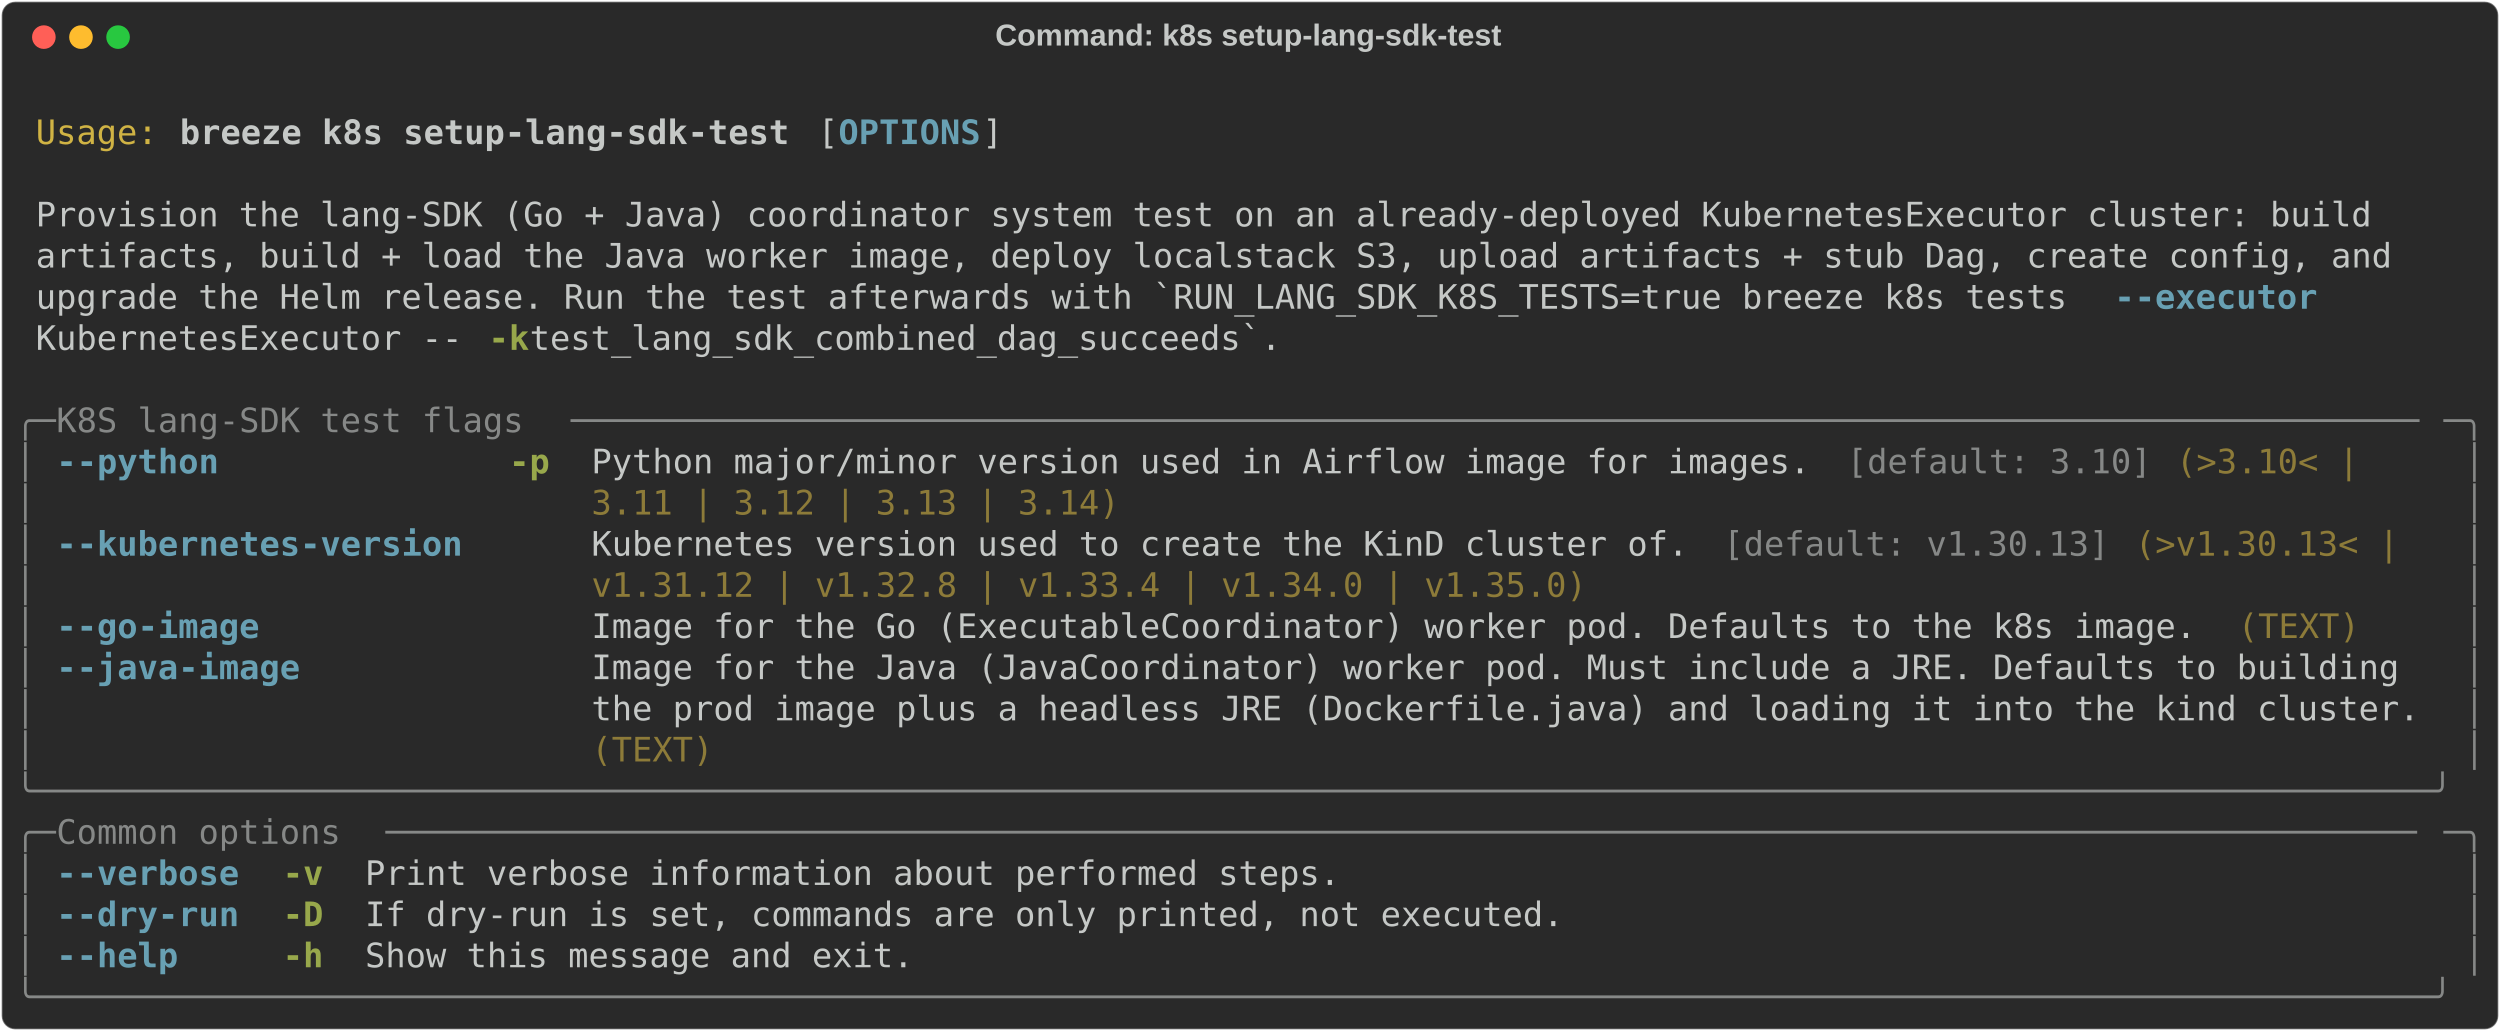
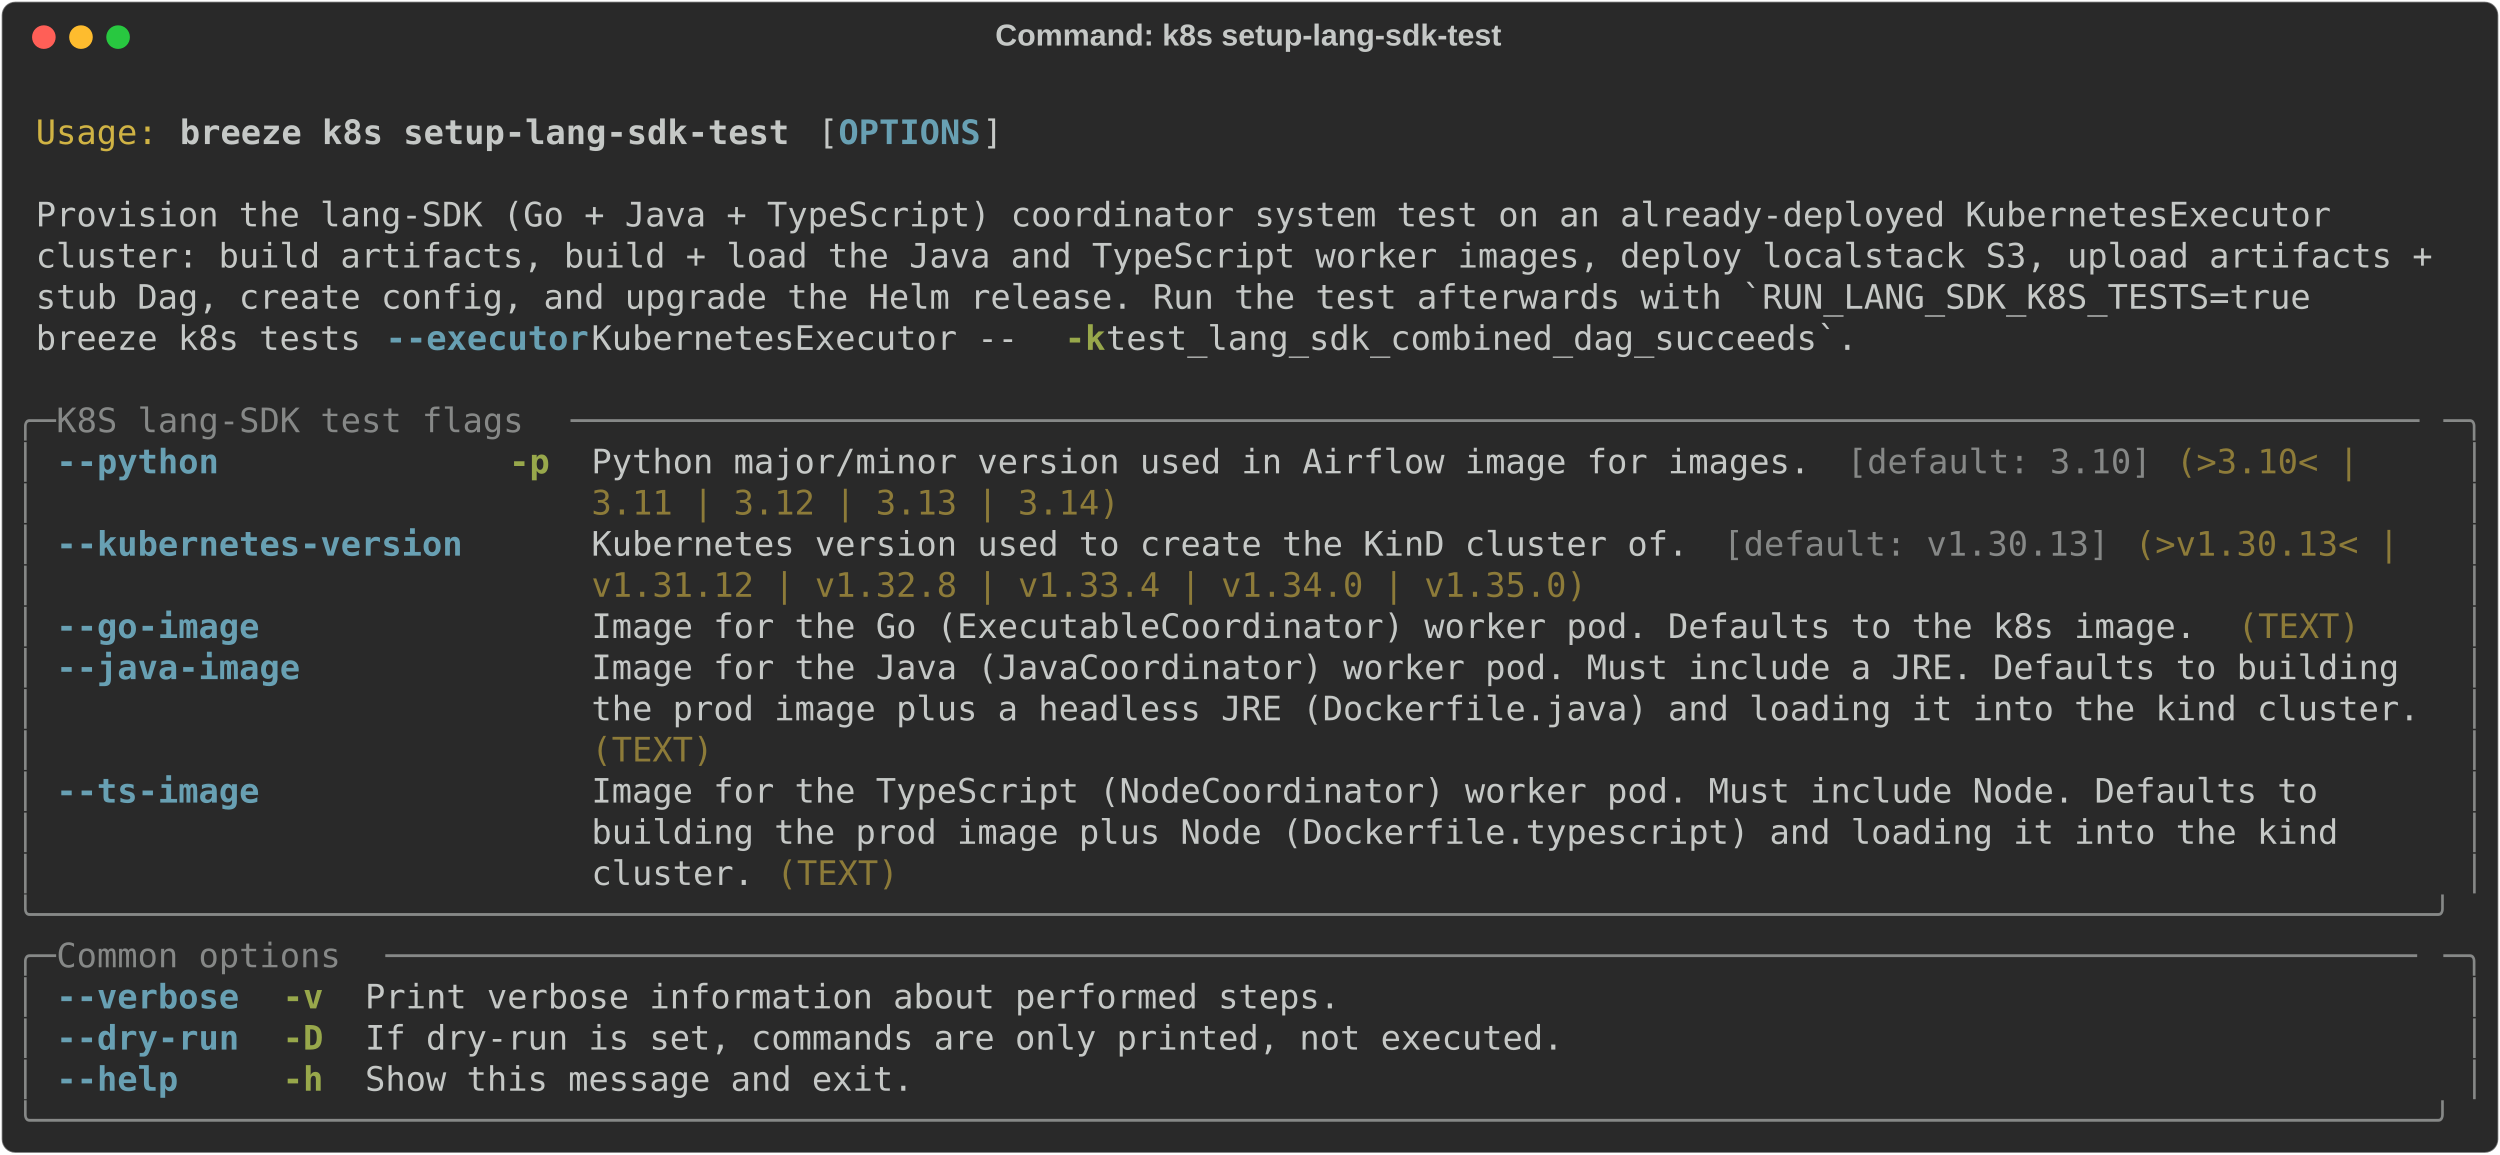
- <svg xmlns="http://www.w3.org/2000/svg" class="rich-terminal" viewBox="0 0 1482 611.2">
+ <svg xmlns="http://www.w3.org/2000/svg" class="rich-terminal" viewBox="0 0 1482 684.4">
  <style>

    @font-face {
        font-family: "Fira Code";
        src: local("FiraCode-Regular"),
                url("https://cdnjs.cloudflare.com/ajax/libs/firacode/6.2.0/woff2/FiraCode-Regular.woff2") format("woff2"),
                url("https://cdnjs.cloudflare.com/ajax/libs/firacode/6.2.0/woff/FiraCode-Regular.woff") format("woff");
        font-style: normal;
        font-weight: 400;
    }
    @font-face {
        font-family: "Fira Code";
        src: local("FiraCode-Bold"),
                url("https://cdnjs.cloudflare.com/ajax/libs/firacode/6.2.0/woff2/FiraCode-Bold.woff2") format("woff2"),
                url("https://cdnjs.cloudflare.com/ajax/libs/firacode/6.2.0/woff/FiraCode-Bold.woff") format("woff");
        font-style: bold;
        font-weight: 700;
    }

    .breeze-k8s-setup-lang-sdk-test-matrix {
        font-family: Fira Code, monospace;
        font-size: 20px;
        line-height: 24.4px;
        font-variant-east-asian: full-width;
    }

    .breeze-k8s-setup-lang-sdk-test-title {
        font-size: 18px;
        font-weight: bold;
        font-family: arial;
    }

    .breeze-k8s-setup-lang-sdk-test-r1 { fill: #c5c8c6 }
.breeze-k8s-setup-lang-sdk-test-r2 { fill: #d0b344 }
.breeze-k8s-setup-lang-sdk-test-r3 { fill: #c5c8c6;font-weight: bold }
.breeze-k8s-setup-lang-sdk-test-r4 { fill: #68a0b3;font-weight: bold }
.breeze-k8s-setup-lang-sdk-test-r5 { fill: #98a84b;font-weight: bold }
.breeze-k8s-setup-lang-sdk-test-r6 { fill: #868887 }
.breeze-k8s-setup-lang-sdk-test-r7 { fill: #8d7b39 }
    </style>
  <defs>
    <clipPath id="breeze-k8s-setup-lang-sdk-test-clip-terminal">
-       <rect x="0" y="0" width="1463.0" height="560.2" />
+       <rect x="0" y="0" width="1463.0" height="633.4" />
    </clipPath>
    <clipPath id="breeze-k8s-setup-lang-sdk-test-line-0">
      <rect x="0" y="1.5" width="1464" height="24.65" />
    </clipPath>
    <clipPath id="breeze-k8s-setup-lang-sdk-test-line-1">
      <rect x="0" y="25.9" width="1464" height="24.65" />
    </clipPath>
    <clipPath id="breeze-k8s-setup-lang-sdk-test-line-2">
      <rect x="0" y="50.3" width="1464" height="24.65" />
    </clipPath>
    <clipPath id="breeze-k8s-setup-lang-sdk-test-line-3">
      <rect x="0" y="74.7" width="1464" height="24.65" />
    </clipPath>
    <clipPath id="breeze-k8s-setup-lang-sdk-test-line-4">
      <rect x="0" y="99.1" width="1464" height="24.65" />
    </clipPath>
    <clipPath id="breeze-k8s-setup-lang-sdk-test-line-5">
      <rect x="0" y="123.5" width="1464" height="24.65" />
    </clipPath>
    <clipPath id="breeze-k8s-setup-lang-sdk-test-line-6">
      <rect x="0" y="147.9" width="1464" height="24.65" />
    </clipPath>
    <clipPath id="breeze-k8s-setup-lang-sdk-test-line-7">
      <rect x="0" y="172.3" width="1464" height="24.65" />
    </clipPath>
    <clipPath id="breeze-k8s-setup-lang-sdk-test-line-8">
      <rect x="0" y="196.7" width="1464" height="24.65" />
    </clipPath>
    <clipPath id="breeze-k8s-setup-lang-sdk-test-line-9">
      <rect x="0" y="221.1" width="1464" height="24.65" />
    </clipPath>
    <clipPath id="breeze-k8s-setup-lang-sdk-test-line-10">
      <rect x="0" y="245.5" width="1464" height="24.65" />
    </clipPath>
    <clipPath id="breeze-k8s-setup-lang-sdk-test-line-11">
      <rect x="0" y="269.9" width="1464" height="24.65" />
    </clipPath>
    <clipPath id="breeze-k8s-setup-lang-sdk-test-line-12">
      <rect x="0" y="294.3" width="1464" height="24.65" />
    </clipPath>
    <clipPath id="breeze-k8s-setup-lang-sdk-test-line-13">
      <rect x="0" y="318.7" width="1464" height="24.65" />
    </clipPath>
    <clipPath id="breeze-k8s-setup-lang-sdk-test-line-14">
      <rect x="0" y="343.1" width="1464" height="24.65" />
    </clipPath>
    <clipPath id="breeze-k8s-setup-lang-sdk-test-line-15">
      <rect x="0" y="367.5" width="1464" height="24.65" />
    </clipPath>
    <clipPath id="breeze-k8s-setup-lang-sdk-test-line-16">
      <rect x="0" y="391.9" width="1464" height="24.65" />
    </clipPath>
    <clipPath id="breeze-k8s-setup-lang-sdk-test-line-17">
      <rect x="0" y="416.3" width="1464" height="24.65" />
    </clipPath>
    <clipPath id="breeze-k8s-setup-lang-sdk-test-line-18">
      <rect x="0" y="440.7" width="1464" height="24.65" />
    </clipPath>
    <clipPath id="breeze-k8s-setup-lang-sdk-test-line-19">
      <rect x="0" y="465.1" width="1464" height="24.65" />
    </clipPath>
    <clipPath id="breeze-k8s-setup-lang-sdk-test-line-20">
      <rect x="0" y="489.5" width="1464" height="24.65" />
    </clipPath>
    <clipPath id="breeze-k8s-setup-lang-sdk-test-line-21">
      <rect x="0" y="513.9" width="1464" height="24.65" />
    </clipPath>
+     <clipPath id="breeze-k8s-setup-lang-sdk-test-line-22">
+       <rect x="0" y="538.3" width="1464" height="24.65" />
+     </clipPath>
+     <clipPath id="breeze-k8s-setup-lang-sdk-test-line-23">
+       <rect x="0" y="562.7" width="1464" height="24.65" />
+     </clipPath>
+     <clipPath id="breeze-k8s-setup-lang-sdk-test-line-24">
+       <rect x="0" y="587.1" width="1464" height="24.65" />
+     </clipPath>
  </defs>
-   <rect fill="#292929" stroke="rgba(255,255,255,0.35)" stroke-width="1" x="1" y="1" width="1480" height="609.2" rx="8" />
+   <rect fill="#292929" stroke="rgba(255,255,255,0.35)" stroke-width="1" x="1" y="1" width="1480" height="682.4" rx="8" />
  <text class="breeze-k8s-setup-lang-sdk-test-title" fill="#c5c8c6" text-anchor="middle" x="740" y="27">Command: k8s setup-lang-sdk-test</text>
  <g transform="translate(26,22)">
    <circle cx="0" cy="0" r="7" fill="#ff5f57" />
    <circle cx="22" cy="0" r="7" fill="#febc2e" />
    <circle cx="44" cy="0" r="7" fill="#28c840" />
  </g>
  <g transform="translate(9, 41)" clip-path="url(#breeze-k8s-setup-lang-sdk-test-clip-terminal)">
    <g class="breeze-k8s-setup-lang-sdk-test-matrix">
      <text class="breeze-k8s-setup-lang-sdk-test-r1" x="1464" y="20" textLength="12.2" clip-path="url(#breeze-k8s-setup-lang-sdk-test-line-0)">
</text>
      <text class="breeze-k8s-setup-lang-sdk-test-r2" x="12.2" y="44.4" textLength="73.2" clip-path="url(#breeze-k8s-setup-lang-sdk-test-line-1)">Usage:</text>
      <text class="breeze-k8s-setup-lang-sdk-test-r3" x="97.6" y="44.4" textLength="366" clip-path="url(#breeze-k8s-setup-lang-sdk-test-line-1)">breeze k8s setup-lang-sdk-test</text>
      <text class="breeze-k8s-setup-lang-sdk-test-r1" x="475.8" y="44.4" textLength="12.2" clip-path="url(#breeze-k8s-setup-lang-sdk-test-line-1)">[</text>
      <text class="breeze-k8s-setup-lang-sdk-test-r4" x="488" y="44.4" textLength="85.4" clip-path="url(#breeze-k8s-setup-lang-sdk-test-line-1)">OPTIONS</text>
      <text class="breeze-k8s-setup-lang-sdk-test-r1" x="573.4" y="44.4" textLength="12.2" clip-path="url(#breeze-k8s-setup-lang-sdk-test-line-1)">]</text>
      <text class="breeze-k8s-setup-lang-sdk-test-r1" x="1464" y="44.4" textLength="12.2" clip-path="url(#breeze-k8s-setup-lang-sdk-test-line-1)">
</text>
      <text class="breeze-k8s-setup-lang-sdk-test-r1" x="1464" y="68.8" textLength="12.2" clip-path="url(#breeze-k8s-setup-lang-sdk-test-line-2)">
</text>
-       <text class="breeze-k8s-setup-lang-sdk-test-r1" x="12.2" y="93.2" textLength="1415.2" clip-path="url(#breeze-k8s-setup-lang-sdk-test-line-3)">Provision the lang-SDK (Go + Java) coordinator system test on an already-deployed KubernetesExecutor cluster: build </text>
+       <text class="breeze-k8s-setup-lang-sdk-test-r1" x="12.2" y="93.2" textLength="1390.8" clip-path="url(#breeze-k8s-setup-lang-sdk-test-line-3)">Provision the lang-SDK (Go + Java + TypeScript) coordinator system test on an already-deployed KubernetesExecutor </text>
      <text class="breeze-k8s-setup-lang-sdk-test-r1" x="1464" y="93.2" textLength="12.2" clip-path="url(#breeze-k8s-setup-lang-sdk-test-line-3)">
</text>
-       <text class="breeze-k8s-setup-lang-sdk-test-r1" x="12.2" y="117.6" textLength="1427.4" clip-path="url(#breeze-k8s-setup-lang-sdk-test-line-4)">artifacts, build + load the Java worker image, deploy localstack S3, upload artifacts + stub Dag, create config, and </text>
+       <text class="breeze-k8s-setup-lang-sdk-test-r1" x="12.2" y="117.6" textLength="1439.6" clip-path="url(#breeze-k8s-setup-lang-sdk-test-line-4)">cluster: build artifacts, build + load the Java and TypeScript worker images, deploy localstack S3, upload artifacts +</text>
      <text class="breeze-k8s-setup-lang-sdk-test-r1" x="1464" y="117.6" textLength="12.2" clip-path="url(#breeze-k8s-setup-lang-sdk-test-line-4)">
</text>
-       <text class="breeze-k8s-setup-lang-sdk-test-r1" x="12.2" y="142" textLength="1232.2" clip-path="url(#breeze-k8s-setup-lang-sdk-test-line-5)">upgrade the Helm release. Run the test afterwards with `RUN_LANG_SDK_K8S_TESTS=true breeze k8s tests </text>
-       <text class="breeze-k8s-setup-lang-sdk-test-r4" x="1244.4" y="142" textLength="122" clip-path="url(#breeze-k8s-setup-lang-sdk-test-line-5)">--executor</text>
+       <text class="breeze-k8s-setup-lang-sdk-test-r1" x="12.2" y="142" textLength="1378.6" clip-path="url(#breeze-k8s-setup-lang-sdk-test-line-5)">stub Dag, create config, and upgrade the Helm release. Run the test afterwards with `RUN_LANG_SDK_K8S_TESTS=true </text>
      <text class="breeze-k8s-setup-lang-sdk-test-r1" x="1464" y="142" textLength="12.2" clip-path="url(#breeze-k8s-setup-lang-sdk-test-line-5)">
</text>
-       <text class="breeze-k8s-setup-lang-sdk-test-r1" x="12.2" y="166.4" textLength="268.4" clip-path="url(#breeze-k8s-setup-lang-sdk-test-line-6)">KubernetesExecutor -- </text>
-       <text class="breeze-k8s-setup-lang-sdk-test-r5" x="280.6" y="166.4" textLength="24.4" clip-path="url(#breeze-k8s-setup-lang-sdk-test-line-6)">-k</text>
-       <text class="breeze-k8s-setup-lang-sdk-test-r1" x="305" y="166.4" textLength="463.6" clip-path="url(#breeze-k8s-setup-lang-sdk-test-line-6)"> test_lang_sdk_combined_dag_succeeds`.</text>
+       <text class="breeze-k8s-setup-lang-sdk-test-r1" x="12.2" y="166.4" textLength="207.4" clip-path="url(#breeze-k8s-setup-lang-sdk-test-line-6)">breeze k8s tests </text>
+       <text class="breeze-k8s-setup-lang-sdk-test-r4" x="219.6" y="166.4" textLength="122" clip-path="url(#breeze-k8s-setup-lang-sdk-test-line-6)">--executor</text>
+       <text class="breeze-k8s-setup-lang-sdk-test-r1" x="341.6" y="166.4" textLength="280.6" clip-path="url(#breeze-k8s-setup-lang-sdk-test-line-6)"> KubernetesExecutor -- </text>
+       <text class="breeze-k8s-setup-lang-sdk-test-r5" x="622.2" y="166.4" textLength="24.4" clip-path="url(#breeze-k8s-setup-lang-sdk-test-line-6)">-k</text>
+       <text class="breeze-k8s-setup-lang-sdk-test-r1" x="646.6" y="166.4" textLength="463.6" clip-path="url(#breeze-k8s-setup-lang-sdk-test-line-6)"> test_lang_sdk_combined_dag_succeeds`.</text>
      <text class="breeze-k8s-setup-lang-sdk-test-r1" x="1464" y="166.4" textLength="12.2" clip-path="url(#breeze-k8s-setup-lang-sdk-test-line-6)">
</text>
      <text class="breeze-k8s-setup-lang-sdk-test-r1" x="1464" y="190.8" textLength="12.2" clip-path="url(#breeze-k8s-setup-lang-sdk-test-line-7)">
</text>
      <text class="breeze-k8s-setup-lang-sdk-test-r6" x="0" y="215.2" textLength="24.4" clip-path="url(#breeze-k8s-setup-lang-sdk-test-line-8)">╭─</text>
      <text class="breeze-k8s-setup-lang-sdk-test-r6" x="24.4" y="215.2" textLength="305" clip-path="url(#breeze-k8s-setup-lang-sdk-test-line-8)"> K8S lang-SDK test flags </text>
      <text class="breeze-k8s-setup-lang-sdk-test-r6" x="329.4" y="215.2" textLength="1110.2" clip-path="url(#breeze-k8s-setup-lang-sdk-test-line-8)">───────────────────────────────────────────────────────────────────────────────────────────</text>
      <text class="breeze-k8s-setup-lang-sdk-test-r6" x="1439.6" y="215.2" textLength="24.4" clip-path="url(#breeze-k8s-setup-lang-sdk-test-line-8)">─╮</text>
      <text class="breeze-k8s-setup-lang-sdk-test-r1" x="1464" y="215.2" textLength="12.2" clip-path="url(#breeze-k8s-setup-lang-sdk-test-line-8)">
</text>
      <text class="breeze-k8s-setup-lang-sdk-test-r6" x="0" y="239.6" textLength="12.2" clip-path="url(#breeze-k8s-setup-lang-sdk-test-line-9)">│</text>
      <text class="breeze-k8s-setup-lang-sdk-test-r4" x="24.4" y="239.6" textLength="244" clip-path="url(#breeze-k8s-setup-lang-sdk-test-line-9)">--python            </text>
      <text class="breeze-k8s-setup-lang-sdk-test-r5" x="292.8" y="239.6" textLength="24.4" clip-path="url(#breeze-k8s-setup-lang-sdk-test-line-9)">-p</text>
      <text class="breeze-k8s-setup-lang-sdk-test-r1" x="341.6" y="239.6" textLength="744.2" clip-path="url(#breeze-k8s-setup-lang-sdk-test-line-9)">Python major/minor version used in Airflow image for images. </text>
      <text class="breeze-k8s-setup-lang-sdk-test-r6" x="1085.8" y="239.6" textLength="183" clip-path="url(#breeze-k8s-setup-lang-sdk-test-line-9)">[default: 3.10]</text>
      <text class="breeze-k8s-setup-lang-sdk-test-r7" x="1281" y="239.6" textLength="122" clip-path="url(#breeze-k8s-setup-lang-sdk-test-line-9)">(&gt;3.10&lt; | </text>
      <text class="breeze-k8s-setup-lang-sdk-test-r6" x="1451.8" y="239.6" textLength="12.2" clip-path="url(#breeze-k8s-setup-lang-sdk-test-line-9)">│</text>
      <text class="breeze-k8s-setup-lang-sdk-test-r1" x="1464" y="239.6" textLength="12.2" clip-path="url(#breeze-k8s-setup-lang-sdk-test-line-9)">
</text>
      <text class="breeze-k8s-setup-lang-sdk-test-r6" x="0" y="264" textLength="12.2" clip-path="url(#breeze-k8s-setup-lang-sdk-test-line-10)">│</text>
      <text class="breeze-k8s-setup-lang-sdk-test-r7" x="341.6" y="264" textLength="317.2" clip-path="url(#breeze-k8s-setup-lang-sdk-test-line-10)">3.11 | 3.12 | 3.13 | 3.14)</text>
      <text class="breeze-k8s-setup-lang-sdk-test-r6" x="1451.8" y="264" textLength="12.2" clip-path="url(#breeze-k8s-setup-lang-sdk-test-line-10)">│</text>
      <text class="breeze-k8s-setup-lang-sdk-test-r1" x="1464" y="264" textLength="12.2" clip-path="url(#breeze-k8s-setup-lang-sdk-test-line-10)">
</text>
      <text class="breeze-k8s-setup-lang-sdk-test-r6" x="0" y="288.4" textLength="12.2" clip-path="url(#breeze-k8s-setup-lang-sdk-test-line-11)">│</text>
      <text class="breeze-k8s-setup-lang-sdk-test-r4" x="24.4" y="288.4" textLength="244" clip-path="url(#breeze-k8s-setup-lang-sdk-test-line-11)">--kubernetes-version</text>
      <text class="breeze-k8s-setup-lang-sdk-test-r1" x="341.6" y="288.4" textLength="671" clip-path="url(#breeze-k8s-setup-lang-sdk-test-line-11)">Kubernetes version used to create the KinD cluster of. </text>
      <text class="breeze-k8s-setup-lang-sdk-test-r6" x="1012.6" y="288.4" textLength="231.8" clip-path="url(#breeze-k8s-setup-lang-sdk-test-line-11)">[default: v1.30.13]</text>
      <text class="breeze-k8s-setup-lang-sdk-test-r7" x="1256.6" y="288.4" textLength="170.8" clip-path="url(#breeze-k8s-setup-lang-sdk-test-line-11)">(&gt;v1.30.13&lt; | </text>
      <text class="breeze-k8s-setup-lang-sdk-test-r6" x="1451.8" y="288.4" textLength="12.2" clip-path="url(#breeze-k8s-setup-lang-sdk-test-line-11)">│</text>
      <text class="breeze-k8s-setup-lang-sdk-test-r1" x="1464" y="288.4" textLength="12.2" clip-path="url(#breeze-k8s-setup-lang-sdk-test-line-11)">
</text>
      <text class="breeze-k8s-setup-lang-sdk-test-r6" x="0" y="312.8" textLength="12.2" clip-path="url(#breeze-k8s-setup-lang-sdk-test-line-12)">│</text>
      <text class="breeze-k8s-setup-lang-sdk-test-r7" x="341.6" y="312.8" textLength="597.8" clip-path="url(#breeze-k8s-setup-lang-sdk-test-line-12)">v1.31.12 | v1.32.8 | v1.33.4 | v1.34.0 | v1.35.0)</text>
      <text class="breeze-k8s-setup-lang-sdk-test-r6" x="1451.8" y="312.8" textLength="12.2" clip-path="url(#breeze-k8s-setup-lang-sdk-test-line-12)">│</text>
      <text class="breeze-k8s-setup-lang-sdk-test-r1" x="1464" y="312.8" textLength="12.2" clip-path="url(#breeze-k8s-setup-lang-sdk-test-line-12)">
</text>
      <text class="breeze-k8s-setup-lang-sdk-test-r6" x="0" y="337.2" textLength="12.2" clip-path="url(#breeze-k8s-setup-lang-sdk-test-line-13)">│</text>
      <text class="breeze-k8s-setup-lang-sdk-test-r4" x="24.4" y="337.2" textLength="244" clip-path="url(#breeze-k8s-setup-lang-sdk-test-line-13)">--go-image          </text>
      <text class="breeze-k8s-setup-lang-sdk-test-r1" x="341.6" y="337.2" textLength="976" clip-path="url(#breeze-k8s-setup-lang-sdk-test-line-13)">Image for the Go (ExecutableCoordinator) worker pod. Defaults to the k8s image. </text>
      <text class="breeze-k8s-setup-lang-sdk-test-r7" x="1317.6" y="337.2" textLength="73.2" clip-path="url(#breeze-k8s-setup-lang-sdk-test-line-13)">(TEXT)</text>
      <text class="breeze-k8s-setup-lang-sdk-test-r6" x="1451.8" y="337.2" textLength="12.2" clip-path="url(#breeze-k8s-setup-lang-sdk-test-line-13)">│</text>
      <text class="breeze-k8s-setup-lang-sdk-test-r1" x="1464" y="337.2" textLength="12.2" clip-path="url(#breeze-k8s-setup-lang-sdk-test-line-13)">
</text>
      <text class="breeze-k8s-setup-lang-sdk-test-r6" x="0" y="361.6" textLength="12.2" clip-path="url(#breeze-k8s-setup-lang-sdk-test-line-14)">│</text>
      <text class="breeze-k8s-setup-lang-sdk-test-r4" x="24.4" y="361.6" textLength="244" clip-path="url(#breeze-k8s-setup-lang-sdk-test-line-14)">--java-image        </text>
      <text class="breeze-k8s-setup-lang-sdk-test-r1" x="341.6" y="361.6" textLength="1098" clip-path="url(#breeze-k8s-setup-lang-sdk-test-line-14)">Image for the Java (JavaCoordinator) worker pod. Must include a JRE. Defaults to building </text>
      <text class="breeze-k8s-setup-lang-sdk-test-r6" x="1451.8" y="361.6" textLength="12.2" clip-path="url(#breeze-k8s-setup-lang-sdk-test-line-14)">│</text>
      <text class="breeze-k8s-setup-lang-sdk-test-r1" x="1464" y="361.6" textLength="12.2" clip-path="url(#breeze-k8s-setup-lang-sdk-test-line-14)">
</text>
      <text class="breeze-k8s-setup-lang-sdk-test-r6" x="0" y="386" textLength="12.2" clip-path="url(#breeze-k8s-setup-lang-sdk-test-line-15)">│</text>
      <text class="breeze-k8s-setup-lang-sdk-test-r1" x="341.6" y="386" textLength="1098" clip-path="url(#breeze-k8s-setup-lang-sdk-test-line-15)">the prod image plus a headless JRE (Dockerfile.java) and loading it into the kind cluster.</text>
      <text class="breeze-k8s-setup-lang-sdk-test-r6" x="1451.8" y="386" textLength="12.2" clip-path="url(#breeze-k8s-setup-lang-sdk-test-line-15)">│</text>
      <text class="breeze-k8s-setup-lang-sdk-test-r1" x="1464" y="386" textLength="12.2" clip-path="url(#breeze-k8s-setup-lang-sdk-test-line-15)">
</text>
      <text class="breeze-k8s-setup-lang-sdk-test-r6" x="0" y="410.4" textLength="12.2" clip-path="url(#breeze-k8s-setup-lang-sdk-test-line-16)">│</text>
      <text class="breeze-k8s-setup-lang-sdk-test-r7" x="341.6" y="410.4" textLength="73.2" clip-path="url(#breeze-k8s-setup-lang-sdk-test-line-16)">(TEXT)</text>
      <text class="breeze-k8s-setup-lang-sdk-test-r6" x="1451.8" y="410.4" textLength="12.2" clip-path="url(#breeze-k8s-setup-lang-sdk-test-line-16)">│</text>
      <text class="breeze-k8s-setup-lang-sdk-test-r1" x="1464" y="410.4" textLength="12.2" clip-path="url(#breeze-k8s-setup-lang-sdk-test-line-16)">
</text>
-       <text class="breeze-k8s-setup-lang-sdk-test-r6" x="0" y="434.8" textLength="1464" clip-path="url(#breeze-k8s-setup-lang-sdk-test-line-17)">╰──────────────────────────────────────────────────────────────────────────────────────────────────────────────────────╯</text>
+       <text class="breeze-k8s-setup-lang-sdk-test-r6" x="0" y="434.8" textLength="12.2" clip-path="url(#breeze-k8s-setup-lang-sdk-test-line-17)">│</text>
+       <text class="breeze-k8s-setup-lang-sdk-test-r4" x="24.4" y="434.8" textLength="244" clip-path="url(#breeze-k8s-setup-lang-sdk-test-line-17)">--ts-image          </text>
+       <text class="breeze-k8s-setup-lang-sdk-test-r1" x="341.6" y="434.8" textLength="1098" clip-path="url(#breeze-k8s-setup-lang-sdk-test-line-17)">Image for the TypeScript (NodeCoordinator) worker pod. Must include Node. Defaults to     </text>
+       <text class="breeze-k8s-setup-lang-sdk-test-r6" x="1451.8" y="434.8" textLength="12.2" clip-path="url(#breeze-k8s-setup-lang-sdk-test-line-17)">│</text>
      <text class="breeze-k8s-setup-lang-sdk-test-r1" x="1464" y="434.8" textLength="12.2" clip-path="url(#breeze-k8s-setup-lang-sdk-test-line-17)">
</text>
-       <text class="breeze-k8s-setup-lang-sdk-test-r6" x="0" y="459.2" textLength="24.4" clip-path="url(#breeze-k8s-setup-lang-sdk-test-line-18)">╭─</text>
-       <text class="breeze-k8s-setup-lang-sdk-test-r6" x="24.4" y="459.2" textLength="195.2" clip-path="url(#breeze-k8s-setup-lang-sdk-test-line-18)"> Common options </text>
-       <text class="breeze-k8s-setup-lang-sdk-test-r6" x="219.6" y="459.2" textLength="1220" clip-path="url(#breeze-k8s-setup-lang-sdk-test-line-18)">────────────────────────────────────────────────────────────────────────────────────────────────────</text>
-       <text class="breeze-k8s-setup-lang-sdk-test-r6" x="1439.6" y="459.2" textLength="24.4" clip-path="url(#breeze-k8s-setup-lang-sdk-test-line-18)">─╮</text>
+       <text class="breeze-k8s-setup-lang-sdk-test-r6" x="0" y="459.2" textLength="12.2" clip-path="url(#breeze-k8s-setup-lang-sdk-test-line-18)">│</text>
+       <text class="breeze-k8s-setup-lang-sdk-test-r1" x="341.6" y="459.2" textLength="1098" clip-path="url(#breeze-k8s-setup-lang-sdk-test-line-18)">building the prod image plus Node (Dockerfile.typescript) and loading it into the kind    </text>
+       <text class="breeze-k8s-setup-lang-sdk-test-r6" x="1451.8" y="459.2" textLength="12.2" clip-path="url(#breeze-k8s-setup-lang-sdk-test-line-18)">│</text>
      <text class="breeze-k8s-setup-lang-sdk-test-r1" x="1464" y="459.2" textLength="12.2" clip-path="url(#breeze-k8s-setup-lang-sdk-test-line-18)">
</text>
      <text class="breeze-k8s-setup-lang-sdk-test-r6" x="0" y="483.6" textLength="12.2" clip-path="url(#breeze-k8s-setup-lang-sdk-test-line-19)">│</text>
-       <text class="breeze-k8s-setup-lang-sdk-test-r4" x="24.4" y="483.6" textLength="109.8" clip-path="url(#breeze-k8s-setup-lang-sdk-test-line-19)">--verbose</text>
-       <text class="breeze-k8s-setup-lang-sdk-test-r5" x="158.6" y="483.6" textLength="24.4" clip-path="url(#breeze-k8s-setup-lang-sdk-test-line-19)">-v</text>
-       <text class="breeze-k8s-setup-lang-sdk-test-r1" x="207.4" y="483.6" textLength="585.6" clip-path="url(#breeze-k8s-setup-lang-sdk-test-line-19)">Print verbose information about performed steps.</text>
+       <text class="breeze-k8s-setup-lang-sdk-test-r1" x="341.6" y="483.6" textLength="109.8" clip-path="url(#breeze-k8s-setup-lang-sdk-test-line-19)">cluster. </text>
+       <text class="breeze-k8s-setup-lang-sdk-test-r7" x="451.4" y="483.6" textLength="73.2" clip-path="url(#breeze-k8s-setup-lang-sdk-test-line-19)">(TEXT)</text>
      <text class="breeze-k8s-setup-lang-sdk-test-r6" x="1451.8" y="483.6" textLength="12.2" clip-path="url(#breeze-k8s-setup-lang-sdk-test-line-19)">│</text>
      <text class="breeze-k8s-setup-lang-sdk-test-r1" x="1464" y="483.6" textLength="12.2" clip-path="url(#breeze-k8s-setup-lang-sdk-test-line-19)">
</text>
-       <text class="breeze-k8s-setup-lang-sdk-test-r6" x="0" y="508" textLength="12.2" clip-path="url(#breeze-k8s-setup-lang-sdk-test-line-20)">│</text>
-       <text class="breeze-k8s-setup-lang-sdk-test-r4" x="24.4" y="508" textLength="109.8" clip-path="url(#breeze-k8s-setup-lang-sdk-test-line-20)">--dry-run</text>
-       <text class="breeze-k8s-setup-lang-sdk-test-r5" x="158.6" y="508" textLength="24.4" clip-path="url(#breeze-k8s-setup-lang-sdk-test-line-20)">-D</text>
-       <text class="breeze-k8s-setup-lang-sdk-test-r1" x="207.4" y="508" textLength="719.8" clip-path="url(#breeze-k8s-setup-lang-sdk-test-line-20)">If dry-run is set, commands are only printed, not executed.</text>
-       <text class="breeze-k8s-setup-lang-sdk-test-r6" x="1451.8" y="508" textLength="12.2" clip-path="url(#breeze-k8s-setup-lang-sdk-test-line-20)">│</text>
+       <text class="breeze-k8s-setup-lang-sdk-test-r6" x="0" y="508" textLength="1464" clip-path="url(#breeze-k8s-setup-lang-sdk-test-line-20)">╰──────────────────────────────────────────────────────────────────────────────────────────────────────────────────────╯</text>
      <text class="breeze-k8s-setup-lang-sdk-test-r1" x="1464" y="508" textLength="12.2" clip-path="url(#breeze-k8s-setup-lang-sdk-test-line-20)">
</text>
-       <text class="breeze-k8s-setup-lang-sdk-test-r6" x="0" y="532.4" textLength="12.2" clip-path="url(#breeze-k8s-setup-lang-sdk-test-line-21)">│</text>
-       <text class="breeze-k8s-setup-lang-sdk-test-r4" x="24.4" y="532.4" textLength="109.8" clip-path="url(#breeze-k8s-setup-lang-sdk-test-line-21)">--help   </text>
-       <text class="breeze-k8s-setup-lang-sdk-test-r5" x="158.6" y="532.4" textLength="24.4" clip-path="url(#breeze-k8s-setup-lang-sdk-test-line-21)">-h</text>
-       <text class="breeze-k8s-setup-lang-sdk-test-r1" x="207.4" y="532.4" textLength="329.4" clip-path="url(#breeze-k8s-setup-lang-sdk-test-line-21)">Show this message and exit.</text>
-       <text class="breeze-k8s-setup-lang-sdk-test-r6" x="1451.8" y="532.4" textLength="12.2" clip-path="url(#breeze-k8s-setup-lang-sdk-test-line-21)">│</text>
+       <text class="breeze-k8s-setup-lang-sdk-test-r6" x="0" y="532.4" textLength="24.4" clip-path="url(#breeze-k8s-setup-lang-sdk-test-line-21)">╭─</text>
+       <text class="breeze-k8s-setup-lang-sdk-test-r6" x="24.4" y="532.4" textLength="195.2" clip-path="url(#breeze-k8s-setup-lang-sdk-test-line-21)"> Common options </text>
+       <text class="breeze-k8s-setup-lang-sdk-test-r6" x="219.6" y="532.4" textLength="1220" clip-path="url(#breeze-k8s-setup-lang-sdk-test-line-21)">────────────────────────────────────────────────────────────────────────────────────────────────────</text>
+       <text class="breeze-k8s-setup-lang-sdk-test-r6" x="1439.6" y="532.4" textLength="24.4" clip-path="url(#breeze-k8s-setup-lang-sdk-test-line-21)">─╮</text>
      <text class="breeze-k8s-setup-lang-sdk-test-r1" x="1464" y="532.4" textLength="12.2" clip-path="url(#breeze-k8s-setup-lang-sdk-test-line-21)">
</text>
-       <text class="breeze-k8s-setup-lang-sdk-test-r6" x="0" y="556.8" textLength="1464" clip-path="url(#breeze-k8s-setup-lang-sdk-test-line-22)">╰──────────────────────────────────────────────────────────────────────────────────────────────────────────────────────╯</text>
+       <text class="breeze-k8s-setup-lang-sdk-test-r6" x="0" y="556.8" textLength="12.2" clip-path="url(#breeze-k8s-setup-lang-sdk-test-line-22)">│</text>
+       <text class="breeze-k8s-setup-lang-sdk-test-r4" x="24.4" y="556.8" textLength="109.8" clip-path="url(#breeze-k8s-setup-lang-sdk-test-line-22)">--verbose</text>
+       <text class="breeze-k8s-setup-lang-sdk-test-r5" x="158.6" y="556.8" textLength="24.4" clip-path="url(#breeze-k8s-setup-lang-sdk-test-line-22)">-v</text>
+       <text class="breeze-k8s-setup-lang-sdk-test-r1" x="207.4" y="556.8" textLength="585.6" clip-path="url(#breeze-k8s-setup-lang-sdk-test-line-22)">Print verbose information about performed steps.</text>
+       <text class="breeze-k8s-setup-lang-sdk-test-r6" x="1451.8" y="556.8" textLength="12.2" clip-path="url(#breeze-k8s-setup-lang-sdk-test-line-22)">│</text>
      <text class="breeze-k8s-setup-lang-sdk-test-r1" x="1464" y="556.8" textLength="12.2" clip-path="url(#breeze-k8s-setup-lang-sdk-test-line-22)">
+ </text>
+       <text class="breeze-k8s-setup-lang-sdk-test-r6" x="0" y="581.2" textLength="12.2" clip-path="url(#breeze-k8s-setup-lang-sdk-test-line-23)">│</text>
+       <text class="breeze-k8s-setup-lang-sdk-test-r4" x="24.4" y="581.2" textLength="109.8" clip-path="url(#breeze-k8s-setup-lang-sdk-test-line-23)">--dry-run</text>
+       <text class="breeze-k8s-setup-lang-sdk-test-r5" x="158.6" y="581.2" textLength="24.4" clip-path="url(#breeze-k8s-setup-lang-sdk-test-line-23)">-D</text>
+       <text class="breeze-k8s-setup-lang-sdk-test-r1" x="207.4" y="581.2" textLength="719.8" clip-path="url(#breeze-k8s-setup-lang-sdk-test-line-23)">If dry-run is set, commands are only printed, not executed.</text>
+       <text class="breeze-k8s-setup-lang-sdk-test-r6" x="1451.8" y="581.2" textLength="12.2" clip-path="url(#breeze-k8s-setup-lang-sdk-test-line-23)">│</text>
+       <text class="breeze-k8s-setup-lang-sdk-test-r1" x="1464" y="581.2" textLength="12.2" clip-path="url(#breeze-k8s-setup-lang-sdk-test-line-23)">
+ </text>
+       <text class="breeze-k8s-setup-lang-sdk-test-r6" x="0" y="605.6" textLength="12.2" clip-path="url(#breeze-k8s-setup-lang-sdk-test-line-24)">│</text>
+       <text class="breeze-k8s-setup-lang-sdk-test-r4" x="24.4" y="605.6" textLength="109.8" clip-path="url(#breeze-k8s-setup-lang-sdk-test-line-24)">--help   </text>
+       <text class="breeze-k8s-setup-lang-sdk-test-r5" x="158.6" y="605.6" textLength="24.4" clip-path="url(#breeze-k8s-setup-lang-sdk-test-line-24)">-h</text>
+       <text class="breeze-k8s-setup-lang-sdk-test-r1" x="207.4" y="605.6" textLength="329.4" clip-path="url(#breeze-k8s-setup-lang-sdk-test-line-24)">Show this message and exit.</text>
+       <text class="breeze-k8s-setup-lang-sdk-test-r6" x="1451.8" y="605.6" textLength="12.2" clip-path="url(#breeze-k8s-setup-lang-sdk-test-line-24)">│</text>
+       <text class="breeze-k8s-setup-lang-sdk-test-r1" x="1464" y="605.6" textLength="12.2" clip-path="url(#breeze-k8s-setup-lang-sdk-test-line-24)">
+ </text>
+       <text class="breeze-k8s-setup-lang-sdk-test-r6" x="0" y="630" textLength="1464" clip-path="url(#breeze-k8s-setup-lang-sdk-test-line-25)">╰──────────────────────────────────────────────────────────────────────────────────────────────────────────────────────╯</text>
+       <text class="breeze-k8s-setup-lang-sdk-test-r1" x="1464" y="630" textLength="12.2" clip-path="url(#breeze-k8s-setup-lang-sdk-test-line-25)">
</text>
    </g>
  </g>
</svg>
